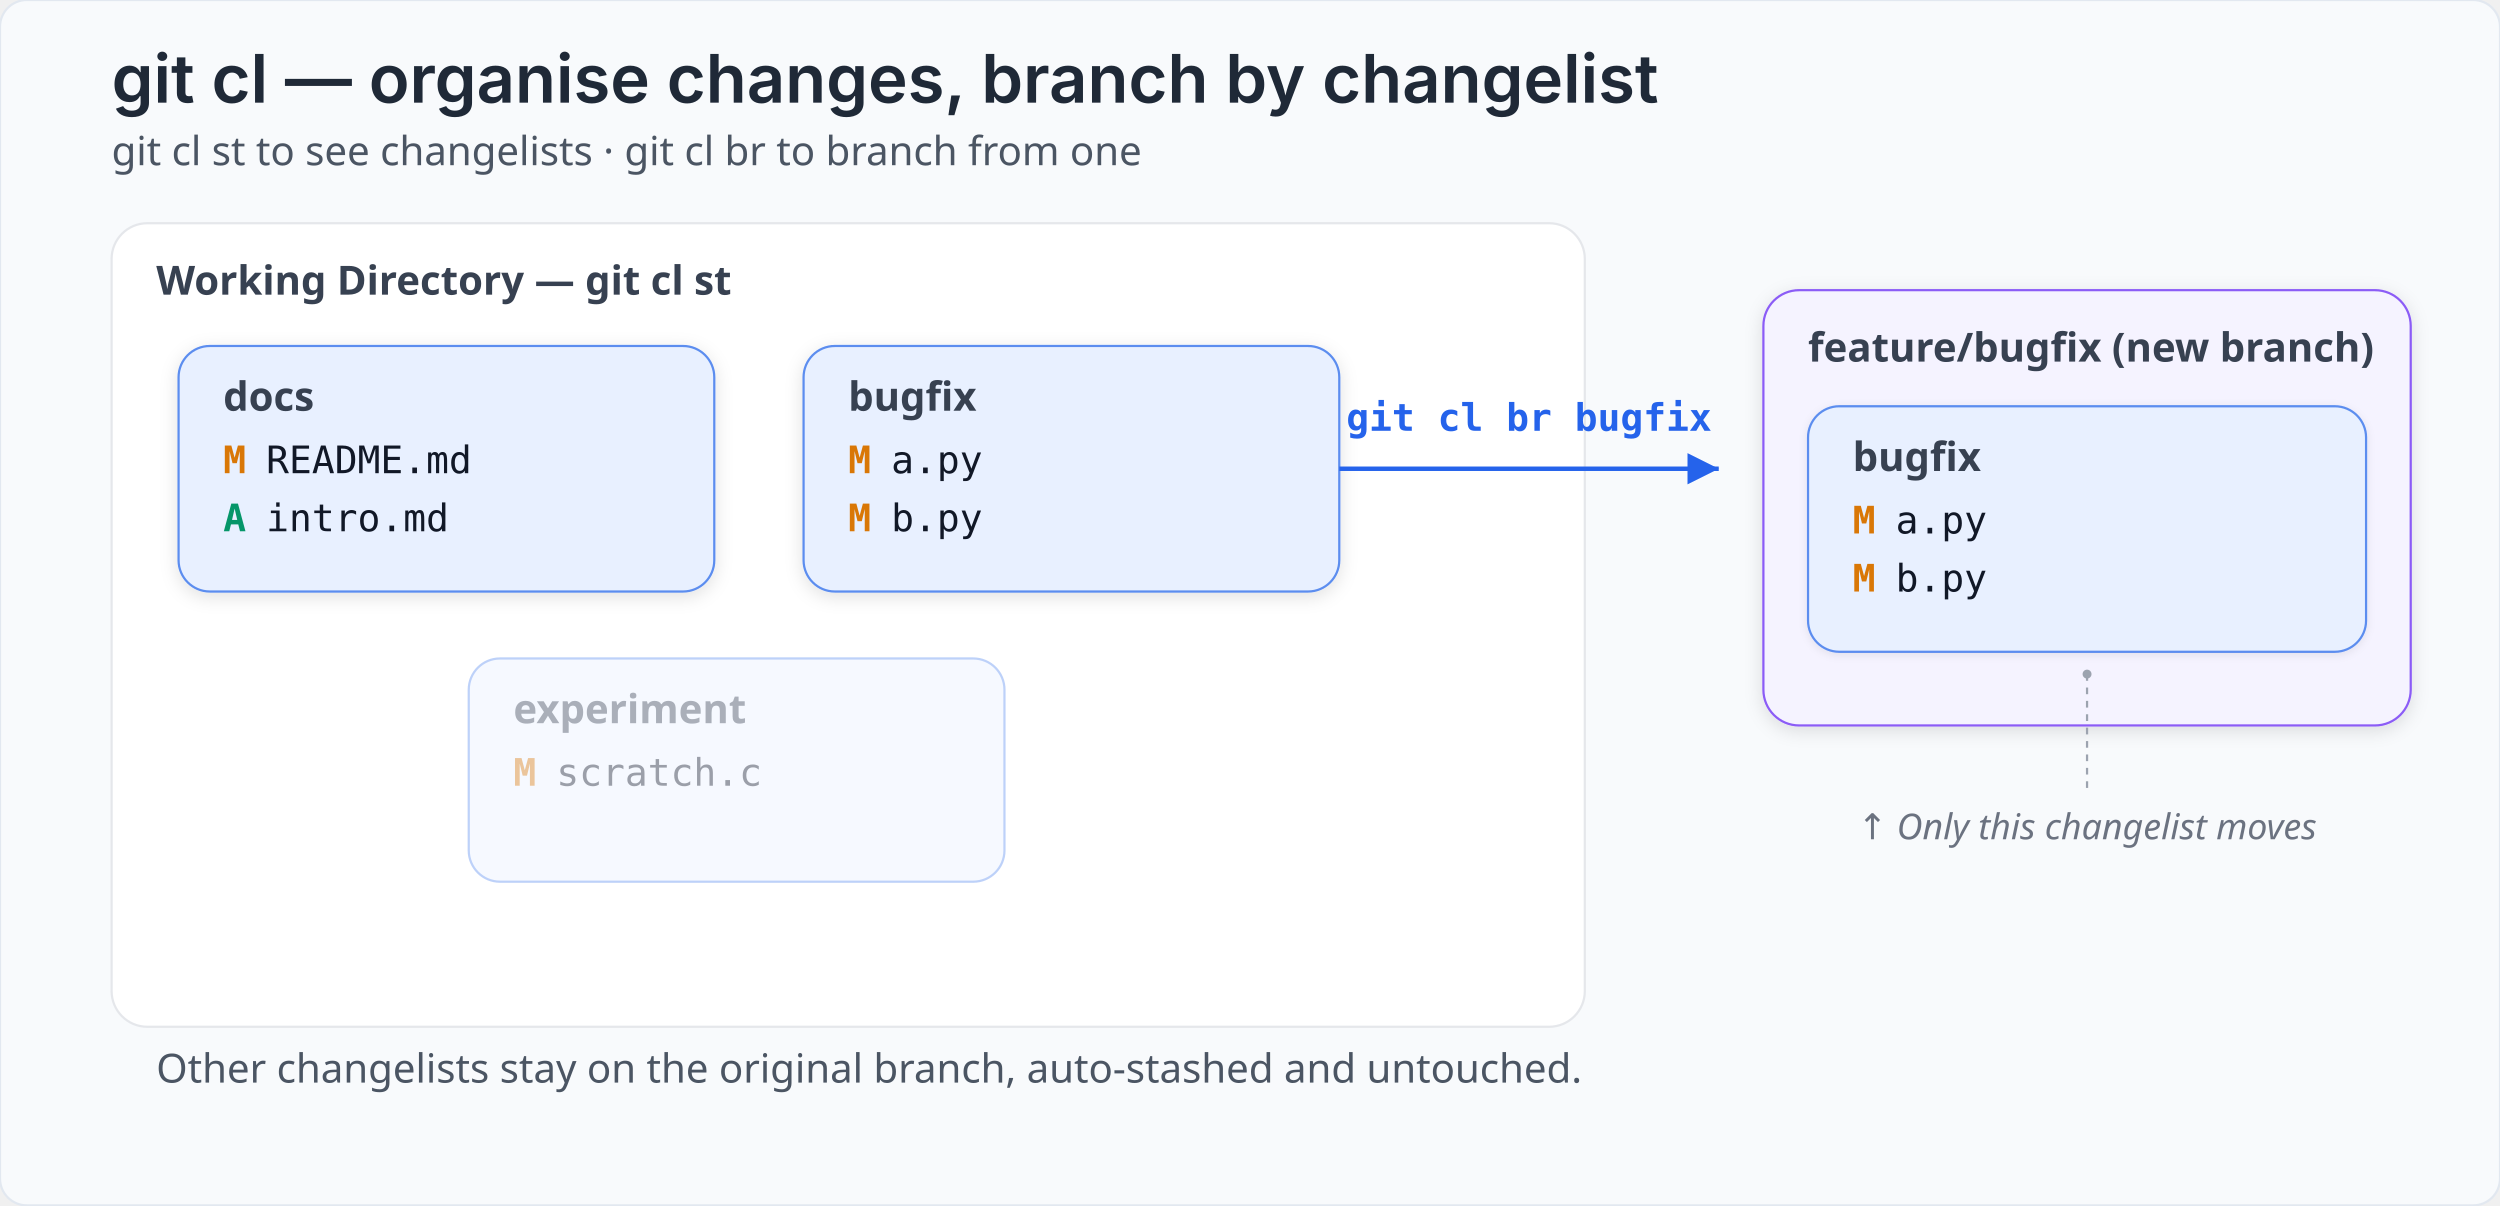
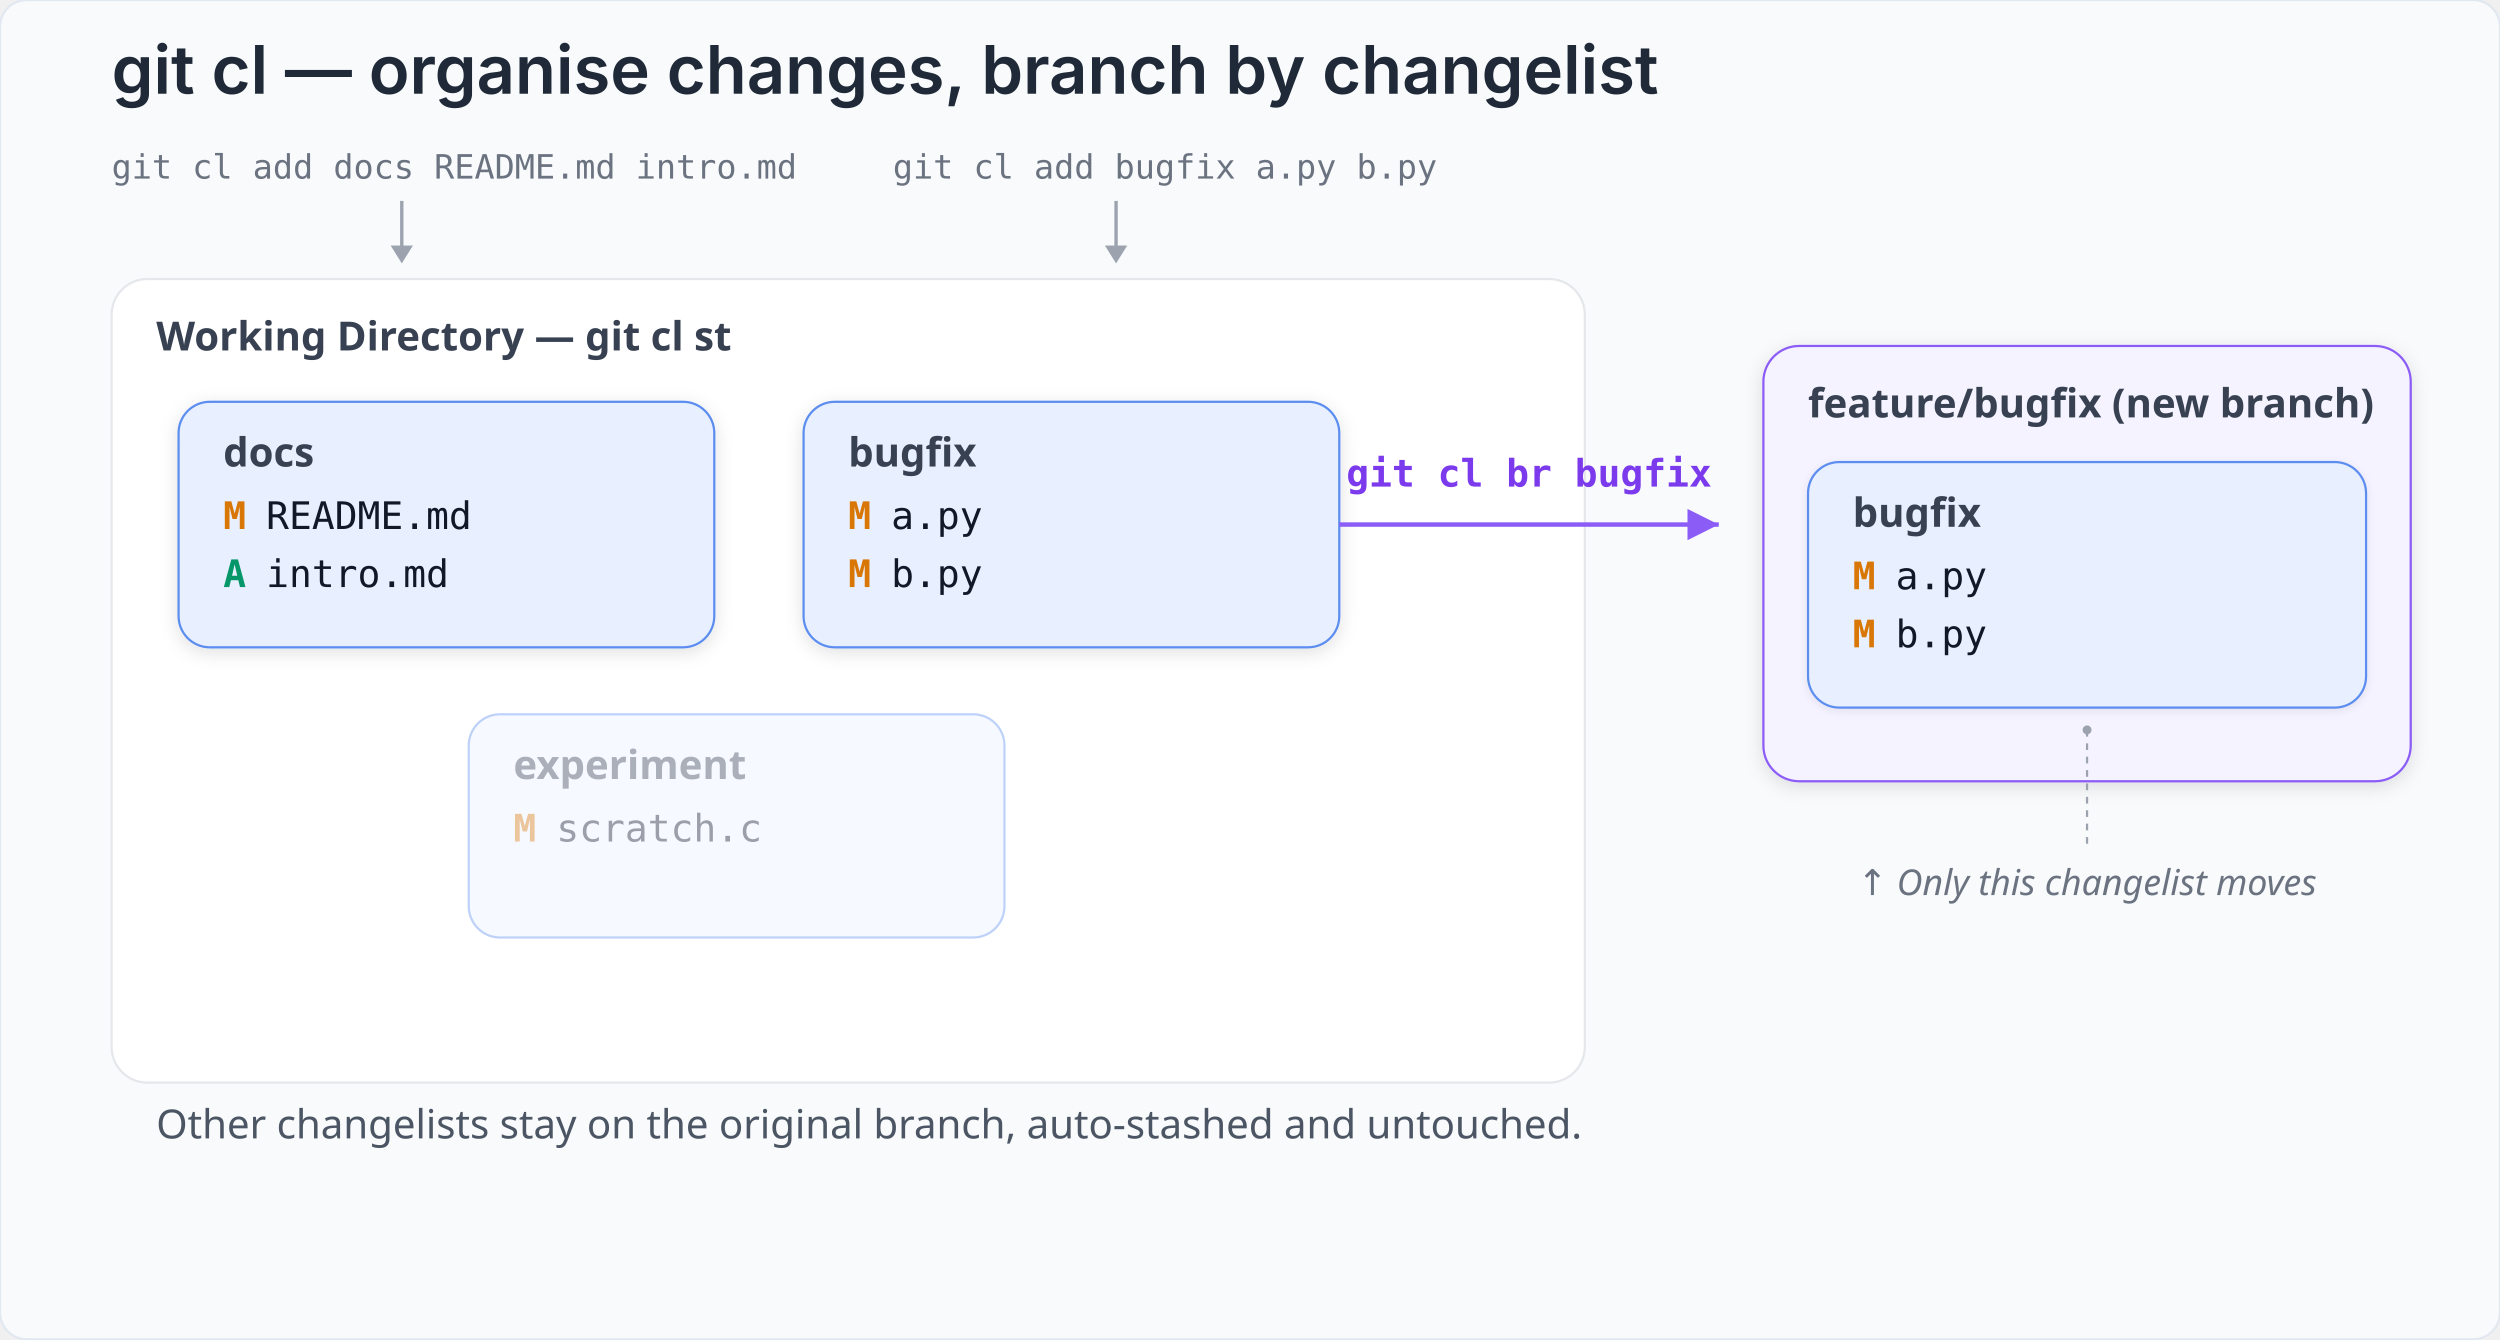
- <svg xmlns="http://www.w3.org/2000/svg" viewBox="0 0 1120 540" width="1120" height="540">
+ <svg xmlns="http://www.w3.org/2000/svg" viewBox="0 0 1120 600" width="1120" height="600">
  <style>
    .title {
      font-family: system-ui, -apple-system, BlinkMacSystemFont, "Segoe UI", sans-serif;
      font-size: 30px;
      font-weight: 600;
      fill: #1f2937;
    }

    .subtitle {
      font-family: system-ui, sans-serif;
      font-size: 18px;
      fill: #4b5563;
    }

    .label {
      font-family: system-ui, sans-serif;
      font-size: 18px;
      fill: #374151;
      font-weight: 600;
    }

    .file {
      font-family: ui-monospace, SFMono-Regular, Menlo, Consolas, monospace;
      font-size: 17px;
      fill: #111827;
    }

    .status-m {
      font-family: ui-monospace, SFMono-Regular, Menlo, Consolas, monospace;
      font-size: 17px;
      fill: #d97706;
      font-weight: 600;
    }

    .status-a {
      font-family: ui-monospace, SFMono-Regular, Menlo, Consolas, monospace;
      font-size: 17px;
      fill: #059669;
      font-weight: 600;
    }

    .cmd {
      font-family: ui-monospace, SFMono-Regular, Menlo, Consolas, monospace;
+       font-size: 15px;
+       fill: #6b7280;
+     }
+ 
+     .cmd-highlight {
+       font-family: ui-monospace, SFMono-Regular, Menlo, Consolas, monospace;
      font-size: 17px;
-       fill: #2563eb;
+       fill: #7c3aed;
      font-weight: 600;
    }

    .annotation {
      font-family: system-ui, sans-serif;
      font-size: 16px;
      fill: #6b7280;
      font-style: italic;
    }

    .muted {
      opacity: 0.4;
    }
  </style>
  <defs>
    <filter id="shadow" x="-20%" y="-20%" width="140%" height="140%">
      <feDropShadow dx="0" dy="2" stdDeviation="4" flood-color="#000" flood-opacity="0.12" />
    </filter>
    <filter id="shadow-light" x="-20%" y="-20%" width="140%" height="140%">
      <feDropShadow dx="0" dy="1" stdDeviation="2" flood-color="#000" flood-opacity="0.08" />
    </filter>
  </defs>
-   <rect x="0" y="0" width="1120" height="540" rx="12" fill="#f8fafc" stroke="#e2e8f0" stroke-width="1" />
-   <text x="50" y="46" class="title">
+   <rect x="0" y="0" width="1120" height="600" rx="12" fill="#f8fafc" stroke="#e2e8f0" stroke-width="1" />
+   <text x="50" y="42" class="title">
    git cl — organise changes, branch by changelist
  </text>
-   <text x="50" y="74" class="subtitle">
-     git cl st to see changelists · git cl br to branch from one
+   <text x="50" y="80" class="cmd">
+     git cl add docs README.md intro.md
  </text>
-   <rect x="50" y="100" width="660" height="360" rx="16" fill="#ffffff" stroke="#e5e7eb" />
-   <text x="70" y="132" class="label">
+   <text x="400" y="80" class="cmd">
+     git cl add bugfix a.py b.py
+   </text>
+   <line x1="180" y1="90" x2="180" y2="115" stroke="#9ca3af" stroke-width="1.5" />
+   <polygon points="180,118 175,110 185,110" fill="#9ca3af" />
+   <line x1="500" y1="90" x2="500" y2="115" stroke="#9ca3af" stroke-width="1.5" />
+   <polygon points="500,118 495,110 505,110" fill="#9ca3af" />
+   <rect x="50" y="125" width="660" height="360" rx="16" fill="#ffffff" stroke="#e5e7eb" />
+   <text x="70" y="157" class="label">
    Working Directory — git cl st
  </text>
-   <rect x="80" y="155" width="240" height="110" rx="14" fill="#e8f0ff" stroke="#5b8def" filter="url(#shadow)" />
-   <text x="100" y="184" class="label">docs</text>
-   <text x="100" y="212">
+   <rect x="80" y="180" width="240" height="110" rx="14" fill="#e8f0ff" stroke="#5b8def" filter="url(#shadow)" />
+   <text x="100" y="209" class="label">docs</text>
+   <text x="100" y="237">
    <tspan class="status-m">M</tspan>
    <tspan class="file" dx="6">README.md</tspan>
  </text>
-   <text x="100" y="238">
+   <text x="100" y="263">
    <tspan class="status-a">A</tspan>
    <tspan class="file" dx="6">intro.md</tspan>
  </text>
-   <rect x="360" y="155" width="240" height="110" rx="14" fill="#e8f0ff" stroke="#5b8def" filter="url(#shadow)" />
-   <text x="380" y="184" class="label">bugfix</text>
-   <text x="380" y="212">
+   <rect x="360" y="180" width="240" height="110" rx="14" fill="#e8f0ff" stroke="#5b8def" filter="url(#shadow)" />
+   <text x="380" y="209" class="label">bugfix</text>
+   <text x="380" y="237">
    <tspan class="status-m">M</tspan>
    <tspan class="file" dx="6">a.py</tspan>
  </text>
-   <text x="380" y="238">
+   <text x="380" y="263">
    <tspan class="status-m">M</tspan>
    <tspan class="file" dx="6">b.py</tspan>
  </text>
-   <rect x="210" y="295" width="240" height="100" rx="14" fill="#e8f0ff" stroke="#5b8def" class="muted" />
-   <text x="230" y="324" class="label muted">experiment</text>
-   <text x="230" y="352" class="muted">
+   <rect x="210" y="320" width="240" height="100" rx="14" fill="#e8f0ff" stroke="#5b8def" class="muted" />
+   <text x="230" y="349" class="label muted">experiment</text>
+   <text x="230" y="377" class="muted">
    <tspan class="status-m">M</tspan>
    <tspan class="file" dx="6">scratch.c</tspan>
  </text>
-   <line x1="600" y1="210" x2="770" y2="210" stroke="#2563eb" stroke-width="2" />
-   <polygon points="770,210 756,203 756,217" fill="#2563eb" />
-   <text x="685" y="193" text-anchor="middle" class="cmd">
+   <line x1="600" y1="235" x2="770" y2="235" stroke="#8b5cf6" stroke-width="2" />
+   <polygon points="770,235 756,228 756,242" fill="#8b5cf6" />
+   <text x="685" y="218" text-anchor="middle" class="cmd-highlight">
    git cl br bugfix
  </text>
-   <rect x="790" y="130" width="290" height="195" rx="16" fill="#f5f3ff" stroke="#8b5cf6" filter="url(#shadow)" />
-   <text x="810" y="162" class="label">
+   <rect x="790" y="155" width="290" height="195" rx="16" fill="#f5f3ff" stroke="#8b5cf6" filter="url(#shadow)" />
+   <text x="810" y="187" class="label">
    feature/bugfix (new branch)
  </text>
-   <rect x="810" y="182" width="250" height="110" rx="14" fill="#e8f0ff" stroke="#5b8def" filter="url(#shadow-light)" />
-   <text x="830" y="211" class="label">bugfix</text>
-   <text x="830" y="239">
+   <rect x="810" y="207" width="250" height="110" rx="14" fill="#e8f0ff" stroke="#5b8def" filter="url(#shadow-light)" />
+   <text x="830" y="236" class="label">bugfix</text>
+   <text x="830" y="264">
    <tspan class="status-m">M</tspan>
    <tspan class="file" dx="6">a.py</tspan>
  </text>
-   <text x="830" y="265">
+   <text x="830" y="290">
    <tspan class="status-m">M</tspan>
    <tspan class="file" dx="6">b.py</tspan>
  </text>
-   <path d="M 935 302 Q 935 334 935 354" stroke="#9ca3af" stroke-width="1" stroke-dasharray="3,3" fill="none" />
-   <circle cx="935" cy="302" r="2" fill="#9ca3af" />
-   <text x="935" y="376" text-anchor="middle" class="annotation">
+   <path d="M 935 327 Q 935 359 935 379" stroke="#9ca3af" stroke-width="1" stroke-dasharray="3,3" fill="none" />
+   <circle cx="935" cy="327" r="2" fill="#9ca3af" />
+   <text x="935" y="401" text-anchor="middle" class="annotation">
    ↑ Only this changelist moves
  </text>
-   <text x="70" y="485" class="subtitle">
+   <text x="70" y="510" class="subtitle">
    Other changelists stay on the original branch, auto-stashed and untouched.
  </text>
</svg>
